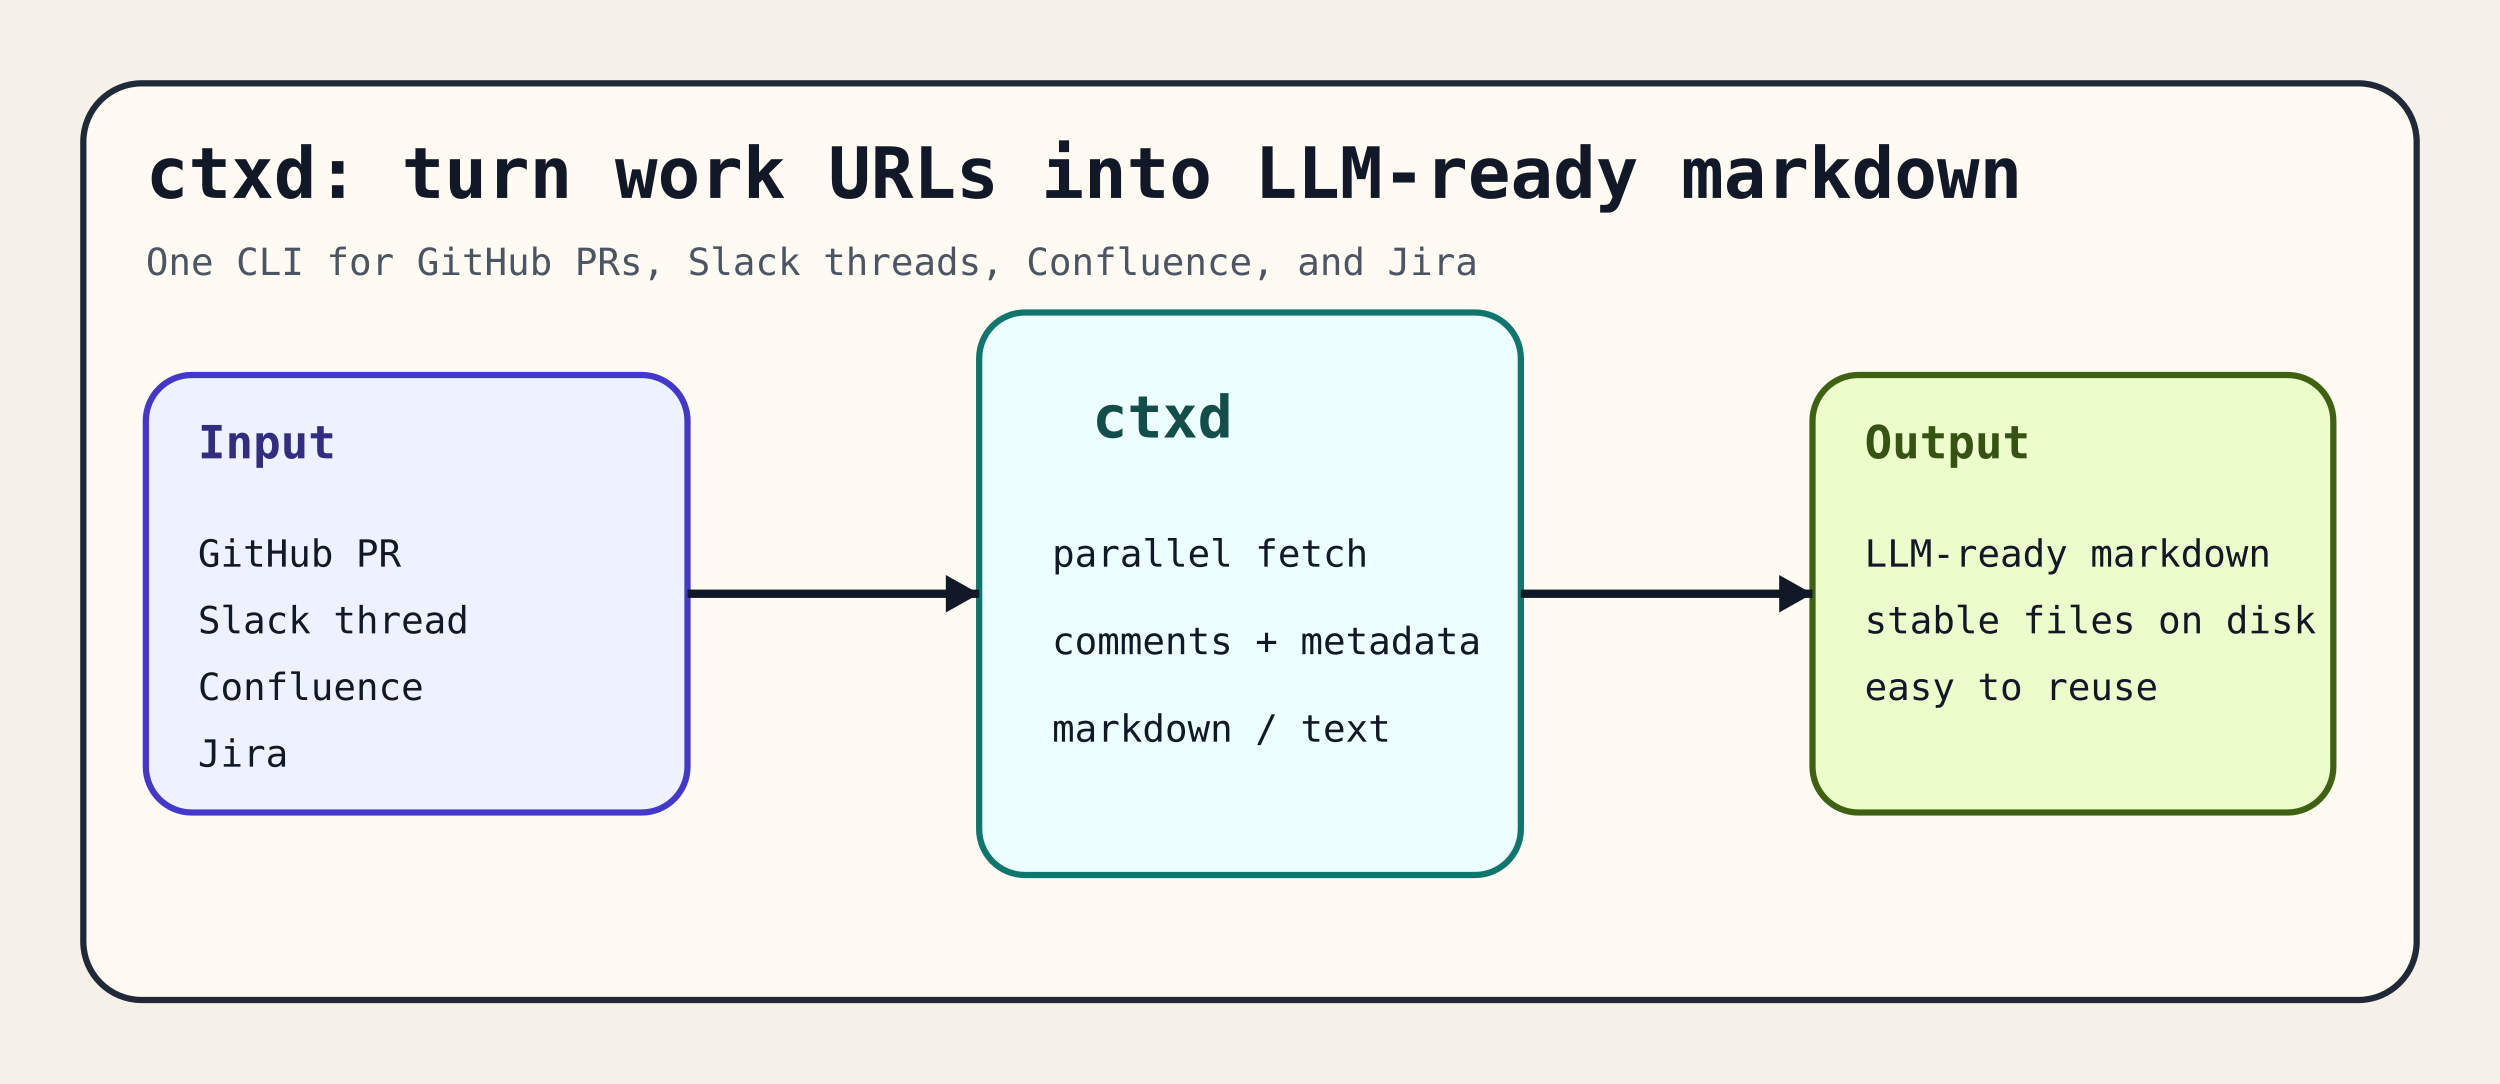
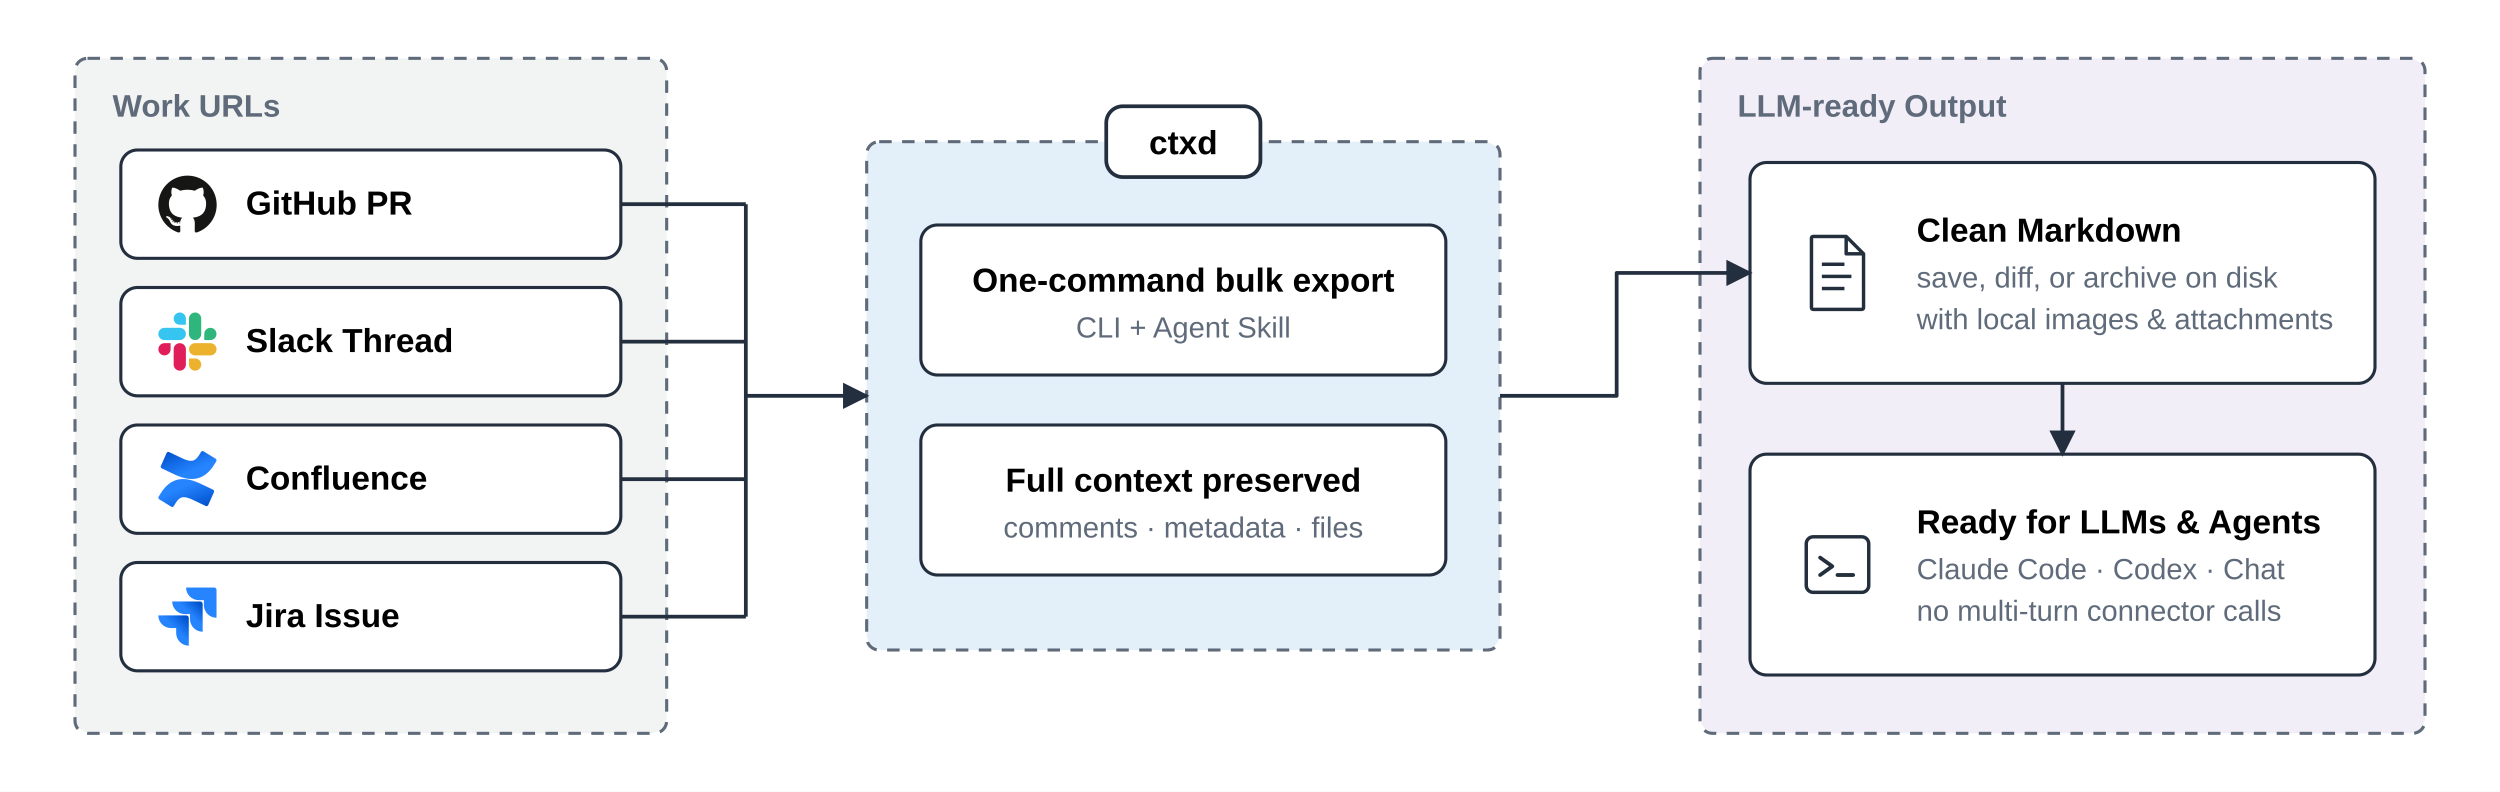
- <svg xmlns="http://www.w3.org/2000/svg" width="1200" height="520" viewBox="0 0 1200 520" role="img" aria-labelledby="title desc">
-   <rect width="1200" height="520" fill="#f6f1e8" />
-   <rect x="40" y="40" width="1120" height="440" rx="28" fill="#fffaf2" stroke="#1f2937" stroke-width="3" />
-   <text x="70" y="95" font-family="Menlo, Monaco, Consolas, monospace" font-size="34" font-weight="700" fill="#111827">
-     ctxd: turn work URLs into LLM-ready markdown
-   </text>
-   <text x="70" y="132" font-family="Menlo, Monaco, Consolas, monospace" font-size="18" fill="#4b5563">
-     One CLI for GitHub PRs, Slack threads, Confluence, and Jira
-   </text>
-   <rect x="70" y="180" width="260" height="210" rx="22" fill="#eef2ff" stroke="#4338ca" stroke-width="3" />
-   <text x="95" y="220" font-family="Menlo, Monaco, Consolas, monospace" font-size="22" font-weight="700" fill="#312e81">Input</text>
-   <text x="95" y="272" font-family="Menlo, Monaco, Consolas, monospace" font-size="18" fill="#111827">GitHub PR</text>
-   <text x="95" y="304" font-family="Menlo, Monaco, Consolas, monospace" font-size="18" fill="#111827">Slack thread</text>
-   <text x="95" y="336" font-family="Menlo, Monaco, Consolas, monospace" font-size="18" fill="#111827">Confluence</text>
-   <text x="95" y="368" font-family="Menlo, Monaco, Consolas, monospace" font-size="18" fill="#111827">Jira</text>
-   <rect x="470" y="150" width="260" height="270" rx="22" fill="#ecfeff" stroke="#0f766e" stroke-width="3" />
-   <text x="558" y="210" text-anchor="middle" font-family="Menlo, Monaco, Consolas, monospace" font-size="28" font-weight="700" fill="#134e4a">ctxd</text>
-   <text x="505" y="272" font-family="Menlo, Monaco, Consolas, monospace" font-size="18" fill="#111827">parallel fetch</text>
-   <text x="505" y="314" font-family="Menlo, Monaco, Consolas, monospace" font-size="18" fill="#111827">comments + metadata</text>
-   <text x="505" y="356" font-family="Menlo, Monaco, Consolas, monospace" font-size="18" fill="#111827">markdown / text</text>
-   <rect x="870" y="180" width="250" height="210" rx="22" fill="#ecfccb" stroke="#3f6212" stroke-width="3" />
-   <text x="895" y="220" font-family="Menlo, Monaco, Consolas, monospace" font-size="22" font-weight="700" fill="#365314">Output</text>
-   <text x="895" y="272" font-family="Menlo, Monaco, Consolas, monospace" font-size="18" fill="#111827">LLM-ready markdown</text>
-   <text x="895" y="304" font-family="Menlo, Monaco, Consolas, monospace" font-size="18" fill="#111827">stable files on disk</text>
-   <text x="895" y="336" font-family="Menlo, Monaco, Consolas, monospace" font-size="18" fill="#111827">easy to reuse</text>
-   <path d="M330 285 L470 285" stroke="#111827" stroke-width="4" fill="none" />
-   <polygon points="470,285 454,276 454,294" fill="#111827" />
-   <path d="M730 285 L870 285" stroke="#111827" stroke-width="4" fill="none" />
-   <polygon points="870,285 854,276 854,294" fill="#111827" />
+ <svg xmlns="http://www.w3.org/2000/svg" width="1200" height="380" viewBox="0 0 1200 380" role="img" aria-labelledby="title desc">
+   <style>
+     text{font-family:'Amazon Ember',-apple-system,BlinkMacSystemFont,'Helvetica Neue',Arial,sans-serif}
+     text:where(:not([fill])){fill:#232f3e}
+     .lbl{font-size:15px}
+     .lbl-b{font-size:16px;font-weight:700}
+     .sub{font-size:14px;fill:#5f6b7a}
+     .grp{font-size:15px;font-weight:600;fill:#5f6b7a}
+     .role{font-size:16px;font-weight:700}
+   </style>
+   <defs>
+     <marker id="ah" viewBox="0 0 10 10" refX="9" refY="5" markerWidth="7" markerHeight="7" orient="auto-start-reverse">
+       <path d="M0,0 L10,5 L0,10 z" fill="#232f3e" />
+     </marker>
+     <linearGradient id="SVGvnhR7dox" x1="99.14%" x2="33.859%" y1="112.708%" y2="37.755%">
+       <stop offset="18%" stop-color="#0052cc" />
+       <stop offset="100%" stop-color="#2684ff" />
+     </linearGradient>
+     <linearGradient id="SVGgker3cTp" x1=".926%" x2="66.18%" y1="-12.582%" y2="62.306%">
+       <stop offset="18%" stop-color="#0052cc" />
+       <stop offset="100%" stop-color="#2684ff" />
+     </linearGradient>
+     <linearGradient id="SVGSBI7obaC" x1="98.031%" x2="58.888%" y1=".161%" y2="40.766%">
+       <stop offset="18%" stop-color="#0052cc" />
+       <stop offset="100%" stop-color="#2684ff" />
+     </linearGradient>
+     <linearGradient id="SVGHifZlbzE" x1="100.665%" x2="55.402%" y1=".455%" y2="44.727%">
+       <stop offset="18%" stop-color="#0052cc" />
+       <stop offset="100%" stop-color="#2684ff" />
+     </linearGradient>
+   </defs>
+   <rect width="1200" height="380" fill="#ffffff" />
+   <rect x="36" y="28" width="284" height="324" rx="8" fill="#f2f3f3" />
+   <rect x="36" y="28" width="284" height="324" rx="6" fill="none" stroke="#5f6b7a" stroke-width="1.5" stroke-dasharray="6,5" />
+   <text x="54" y="56" class="grp">Work URLs</text>
+   <rect x="58" y="72" width="240" height="52" rx="8" fill="#ffffff" stroke="#232f3e" stroke-width="1.5" />
+   <g transform="translate(76.0,84.3) scale(0.1094)">
+     <path fill="#161614" d="M128.001 0C57.317 0 0 57.307 0 128.001c0 56.554 36.676 104.535 87.535 121.46c6.397 1.185 8.746-2.777 8.746-6.158c0-3.052-.12-13.135-.174-23.83c-35.61 7.742-43.124-15.103-43.124-15.103c-5.823-14.795-14.213-18.73-14.213-18.73c-11.613-7.944.876-7.78.876-7.78c12.853.902 19.621 13.19 19.621 13.19c11.417 19.568 29.945 13.911 37.249 10.64c1.149-8.272 4.466-13.92 8.127-17.116c-28.431-3.236-58.318-14.212-58.318-63.258c0-13.975 5-25.394 13.188-34.358c-1.329-3.224-5.71-16.242 1.24-33.874c0 0 10.749-3.44 35.21 13.121c10.21-2.836 21.16-4.258 32.038-4.307c10.878.049 21.837 1.47 32.066 4.307c24.431-16.56 35.165-13.12 35.165-13.12c6.967 17.63 2.584 30.65 1.255 33.873c8.207 8.964 13.173 20.383 13.173 34.358c0 49.163-29.944 59.988-58.447 63.157c4.591 3.972 8.682 11.762 8.682 23.704c0 17.126-.148 30.91-.148 35.126c0 3.407 2.304 7.398 8.792 6.14C219.37 232.5 256 184.537 256 128.002C256 57.307 198.691 0 128.001 0m-80.06 182.34c-.282.636-1.283.827-2.194.39c-.929-.417-1.45-1.284-1.15-1.922c.276-.655 1.279-.838 2.205-.399c.93.418 1.46 1.293 1.139 1.931m6.296 5.618c-.61.566-1.804.303-2.614-.591c-.837-.892-.994-2.086-.375-2.66c.63-.566 1.787-.301 2.626.591c.838.903 1 2.088.363 2.66m4.32 7.188c-.785.545-2.067.034-2.86-1.104c-.784-1.138-.784-2.503.017-3.05c.795-.547 2.058-.055 2.861 1.075c.782 1.157.782 2.522-.019 3.08m7.304 8.325c-.701.774-2.196.566-3.29-.49c-1.119-1.032-1.43-2.496-.726-3.27c.71-.776 2.213-.558 3.315.49c1.11 1.03 1.45 2.505.701 3.27m9.442 2.81c-.31 1.003-1.75 1.459-3.199 1.033c-1.448-.439-2.395-1.613-2.103-2.626c.301-1.01 1.747-1.484 3.207-1.028c1.446.436 2.396 1.602 2.095 2.622m10.744 1.193c.036 1.055-1.193 1.93-2.715 1.95c-1.53.034-2.769-.82-2.786-1.86c0-1.065 1.202-1.932 2.733-1.958c1.522-.03 2.768.818 2.768 1.868m10.555-.405c.182 1.03-.875 2.088-2.387 2.37c-1.485.271-2.861-.365-3.05-1.386c-.184-1.056.893-2.114 2.376-2.387c1.514-.263 2.868.356 3.061 1.403" />
+   </g>
+   <text x="118" y="103" class="lbl-b">GitHub PR</text>
+   <rect x="58" y="138" width="240" height="52" rx="8" fill="#ffffff" stroke="#232f3e" stroke-width="1.5" />
+   <g transform="translate(76.0,150.0) scale(0.1094)">
+     <path fill="#e01e5a" d="M53.841 161.32c0 14.832-11.987 26.82-26.819 26.82S.203 176.152.203 161.32c0-14.831 11.987-26.818 26.82-26.818H53.84zm13.41 0c0-14.831 11.987-26.818 26.819-26.818s26.819 11.987 26.819 26.819v67.047c0 14.832-11.987 26.82-26.82 26.82c-14.83 0-26.818-11.988-26.818-26.82z" />
+     <path fill="#36c5f0" d="M94.07 53.638c-14.832 0-26.82-11.987-26.82-26.819S79.239 0 94.07 0s26.819 11.987 26.819 26.819v26.82zm0 13.613c14.832 0 26.819 11.987 26.819 26.819s-11.987 26.819-26.82 26.819H26.82C11.987 120.889 0 108.902 0 94.069c0-14.83 11.987-26.818 26.819-26.818z" />
+     <path fill="#2eb67d" d="M201.55 94.07c0-14.832 11.987-26.82 26.818-26.82s26.82 11.988 26.82 26.82s-11.988 26.819-26.82 26.819H201.55zm-13.41 0c0 14.832-11.988 26.819-26.82 26.819c-14.831 0-26.818-11.987-26.818-26.82V26.82C134.502 11.987 146.489 0 161.32 0s26.819 11.987 26.819 26.819z" />
+     <path fill="#ecb22e" d="M161.32 201.55c14.832 0 26.82 11.987 26.82 26.818s-11.988 26.82-26.82 26.82c-14.831 0-26.818-11.988-26.818-26.82V201.55zm0-13.41c-14.831 0-26.818-11.988-26.818-26.82c0-14.831 11.987-26.818 26.819-26.818h67.25c14.832 0 26.82 11.987 26.82 26.819s-11.988 26.819-26.82 26.819z" />
+   </g>
+   <text x="118" y="169" class="lbl-b">Slack Thread</text>
+   <rect x="58" y="204" width="240" height="52" rx="8" fill="#ffffff" stroke="#232f3e" stroke-width="1.5" />
+   <g transform="translate(76.0,216.5) scale(0.1094)">
+     <path fill="url(#SVGvnhR7dox)" d="M9.26 187.33c-2.64 4.307-5.607 9.305-8.126 13.287a8.127 8.127 0 0 0 2.722 11.052l52.823 32.507a8.127 8.127 0 0 0 11.256-2.763c2.113-3.536 4.835-8.127 7.801-13.044c20.926-34.538 41.974-30.312 79.925-12.19l52.376 24.908a8.127 8.127 0 0 0 10.93-4.063l25.152-56.886a8.127 8.127 0 0 0-4.063-10.646c-11.052-5.201-33.034-15.562-52.823-25.111c-71.189-34.579-131.691-32.344-177.972 42.949" />
+     <path fill="url(#SVGgker3cTp)" d="M246.115 58.232c2.641-4.307 5.607-9.305 8.127-13.287a8.127 8.127 0 0 0-2.723-11.052L198.696 1.386a8.127 8.127 0 0 0-11.58 2.682c-2.113 3.535-4.835 8.127-7.802 13.043c-20.926 34.538-41.974 30.313-79.925 12.19L47.176 4.515a8.127 8.127 0 0 0-10.93 4.063L11.093 65.465a8.127 8.127 0 0 0 4.063 10.645c11.052 5.202 33.035 15.563 52.823 25.112c71.351 34.538 131.854 32.222 178.135-42.99" />
+   </g>
+   <text x="118" y="235" class="lbl-b">Confluence</text>
+   <rect x="58" y="270" width="240" height="52" rx="8" fill="#ffffff" stroke="#232f3e" stroke-width="1.5" />
+   <g transform="translate(76.0,282.0) scale(0.1094)">
+     <path fill="#2684ff" d="M244.658 0H121.707a55.5 55.5 0 0 0 55.502 55.502h22.649V77.37c.02 30.625 24.841 55.447 55.466 55.467V10.666C255.324 4.777 250.55 0 244.658 0" />
+     <path fill="url(#SVGSBI7obaC)" d="M183.822 61.262H60.872c.019 30.625 24.84 55.447 55.466 55.467h22.649v21.938c.039 30.625 24.877 55.43 55.502 55.43V71.93c0-5.891-4.776-10.667-10.667-10.667" />
+     <path fill="url(#SVGHifZlbzE)" d="M122.951 122.489H0c0 30.653 24.85 55.502 55.502 55.502h22.72v21.867c.02 30.597 24.798 55.408 55.396 55.466V133.156c0-5.891-4.776-10.667-10.667-10.667" />
+   </g>
+   <text x="118" y="301" class="lbl-b">Jira Issue</text>
+   <rect x="416" y="68" width="304" height="244" rx="8" fill="#e3eff9" />
+   <rect x="416" y="68" width="304" height="244" rx="6" fill="none" stroke="#5f6b7a" stroke-width="1.5" stroke-dasharray="6,5" />
+   <text x="434" y="96" class="grp" />
+   <rect x="531" y="51" width="74" height="34" rx="8" fill="#ffffff" stroke="#232f3e" stroke-width="1.8" />
+   <text x="568" y="74" class="role" text-anchor="middle">ctxd</text>
+   <rect x="442" y="108" width="252" height="72" rx="8" fill="#ffffff" stroke="#232f3e" stroke-width="1.5" />
+   <text x="568.0" y="140" class="lbl-b" text-anchor="middle">One-command bulk export</text>
+   <text x="568.0" y="162" class="sub" text-anchor="middle">CLI + Agent Skill</text>
+   <rect x="442" y="204" width="252" height="72" rx="8" fill="#ffffff" stroke="#232f3e" stroke-width="1.5" />
+   <text x="568.0" y="236" class="lbl-b" text-anchor="middle">Full context preserved</text>
+   <text x="568.0" y="258" class="sub" text-anchor="middle">comments · metadata · files</text>
+   <rect x="816" y="28" width="348" height="324" rx="8" fill="#f1eef8" />
+   <rect x="816" y="28" width="348" height="324" rx="6" fill="none" stroke="#5f6b7a" stroke-width="1.5" stroke-dasharray="6,5" />
+   <text x="834" y="56" class="grp">LLM-ready Output</text>
+   <rect x="840" y="78" width="300" height="106" rx="8" fill="#ffffff" stroke="#232f3e" stroke-width="1.5" />
+   <g transform="translate(862.0,111.0) scale(0.8333)">
+     <g id="Icon-Resource/General-Resource/Res_Document_48" stroke="none" stroke-width="1" fill="none" fill-rule="evenodd">
+       <path d="M15,20 L28,20 L28,18 L15,18 L15,20 Z M15,34 L28,34 L28,32 L15,32 L15,34 Z M15,27 L32,27 L32,25 L15,25 L15,27 Z M10,44 L10.007,4 L28,4 L28,13 C28,13.552 28.447,14 29,14 L38,14 L38.025,44 L10,44 Z M30,5.414 L36.586,12 L30,12 L30,5.414 Z M39.707,12.293 L29.707,2.293 C29.52,2.105 29.266,2 29,2 L10,2 C8.822,2 8,2.822 8,4 L8,44 C8,45.14 8.859,46 10,46 L38.025,46 C39.151,46 40,45.14 40,44 L40,13 C40,12.735 39.895,12.48 39.707,12.293 L39.707,12.293 Z" id="Fill-1" fill="#232F3D" />
+     </g>
+   </g>
+   <text x="920" y="116" class="lbl-b">Clean Markdown</text>
+   <text x="920" y="138" class="sub">save, diff, or archive on disk</text>
+   <text x="920" y="158" class="sub">with local images &amp; attachments</text>
+   <rect x="840" y="218" width="300" height="106" rx="8" fill="#ffffff" stroke="#232f3e" stroke-width="1.5" />
+   <g transform="translate(862.0,251.0) scale(0.8333)">
+     <rect x="6" y="8" width="36" height="32" rx="4" fill="none" stroke="#232F3D" stroke-width="2" />
+     <path d="M14,20 L21,25 L14,30" fill="none" stroke="#232F3D" stroke-width="2.2" stroke-linecap="round" stroke-linejoin="round" />
+     <line x1="24" y1="30" x2="33" y2="30" stroke="#232F3D" stroke-width="2.2" stroke-linecap="round" />
+   </g>
+   <text x="920" y="256" class="lbl-b">Ready for LLMs &amp; Agents</text>
+   <text x="920" y="278" class="sub">Claude Code · Codex · Chat</text>
+   <text x="920" y="298" class="sub">no multi-turn connector calls</text>
+   <path d="M990,184 L990,218" fill="none" stroke="#232f3e" stroke-width="1.8" marker-end="url(#ah)" stroke-linejoin="round" />
+   <path d="M298,98 L358,98" fill="none" stroke="#232f3e" stroke-width="1.8" stroke-linejoin="round" />
+   <path d="M298,164 L358,164" fill="none" stroke="#232f3e" stroke-width="1.8" stroke-linejoin="round" />
+   <path d="M298,230 L358,230" fill="none" stroke="#232f3e" stroke-width="1.8" stroke-linejoin="round" />
+   <path d="M298,296 L358,296" fill="none" stroke="#232f3e" stroke-width="1.8" stroke-linejoin="round" />
+   <path d="M358,98 L358,296" fill="none" stroke="#232f3e" stroke-width="1.8" stroke-linejoin="round" />
+   <path d="M358,190 L416,190" fill="none" stroke="#232f3e" stroke-width="1.8" marker-end="url(#ah)" stroke-linejoin="round" />
+   <path d="M720,190 L776,190 L776,131 L840,131" fill="none" stroke="#232f3e" stroke-width="1.8" marker-end="url(#ah)" stroke-linejoin="round" />
</svg>
